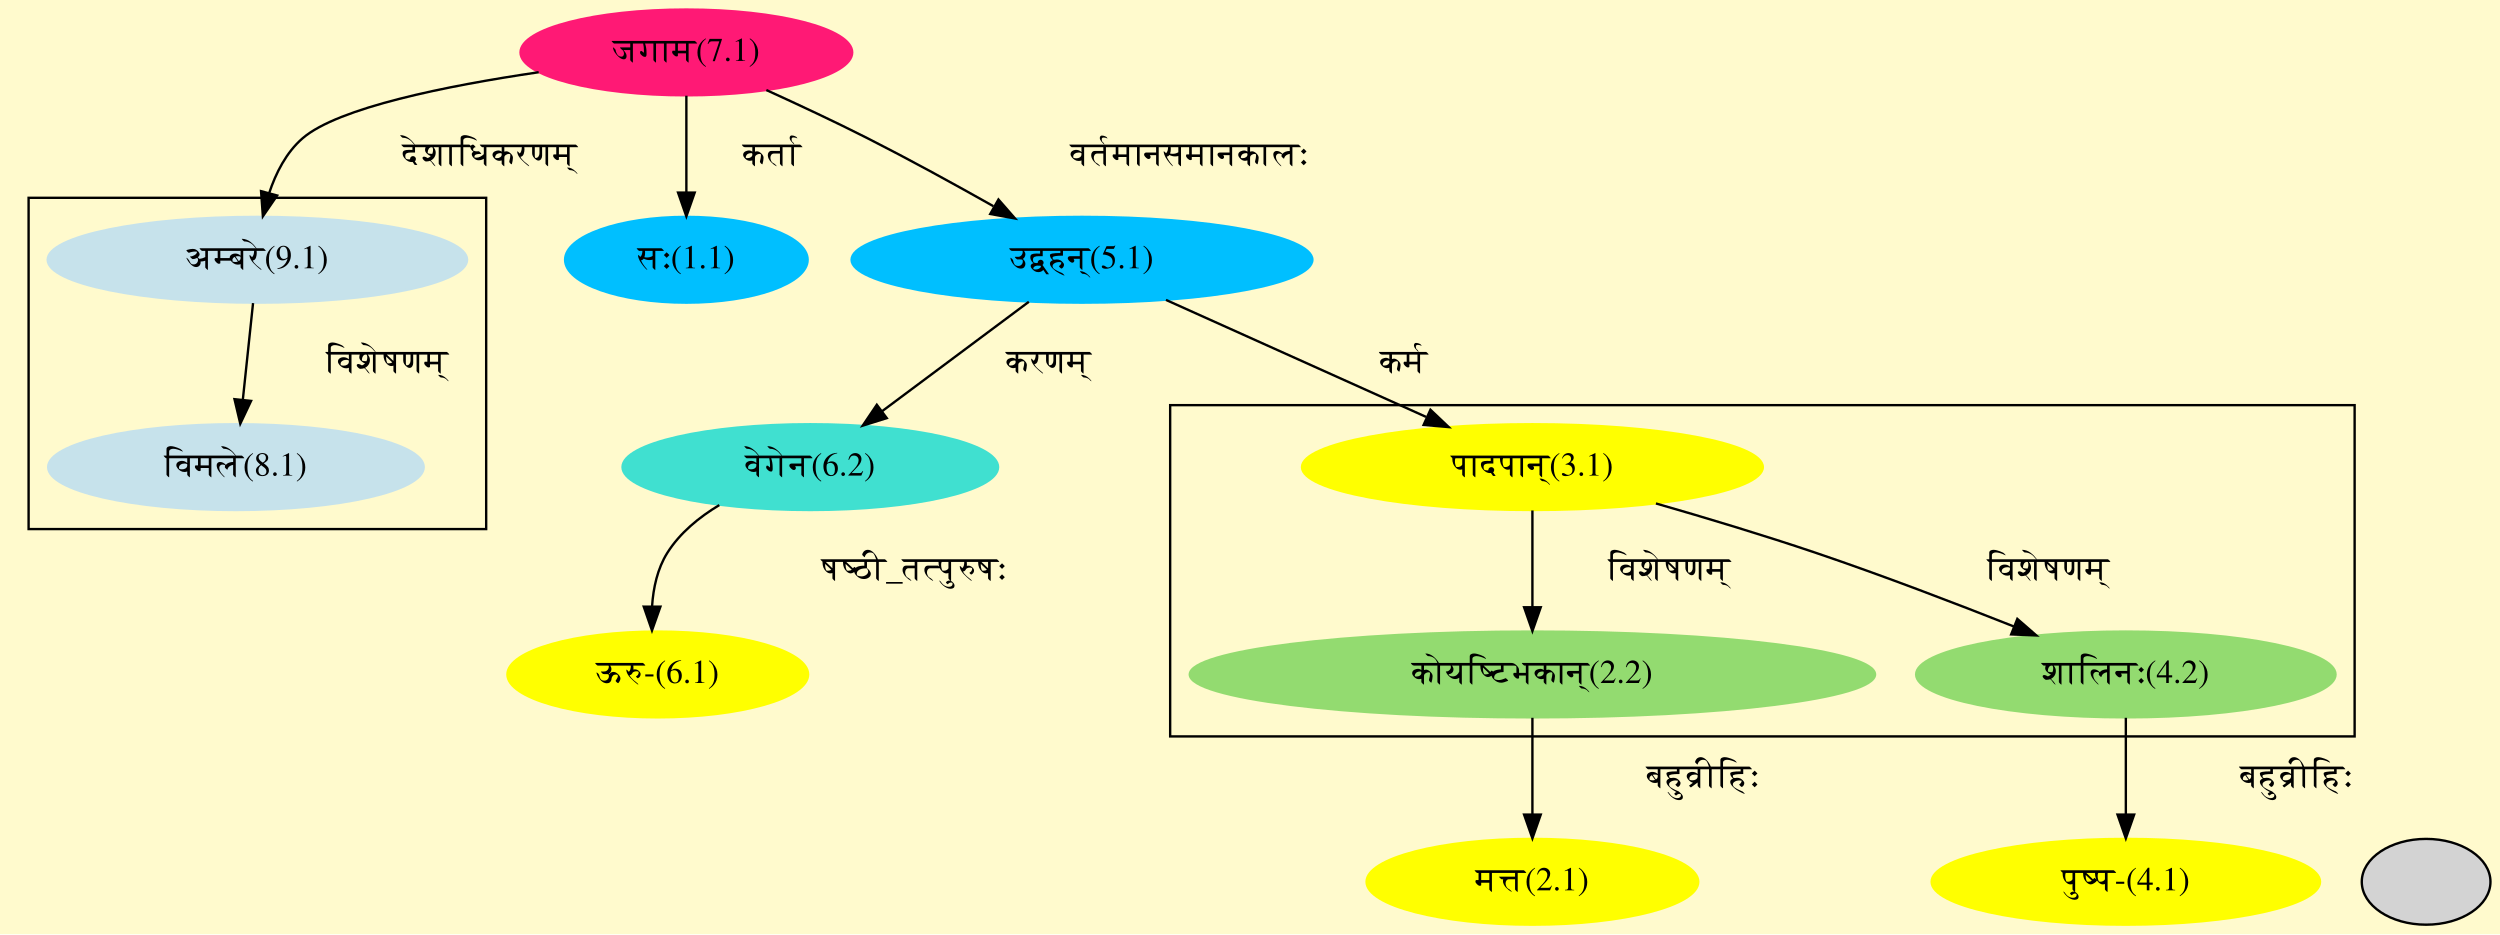
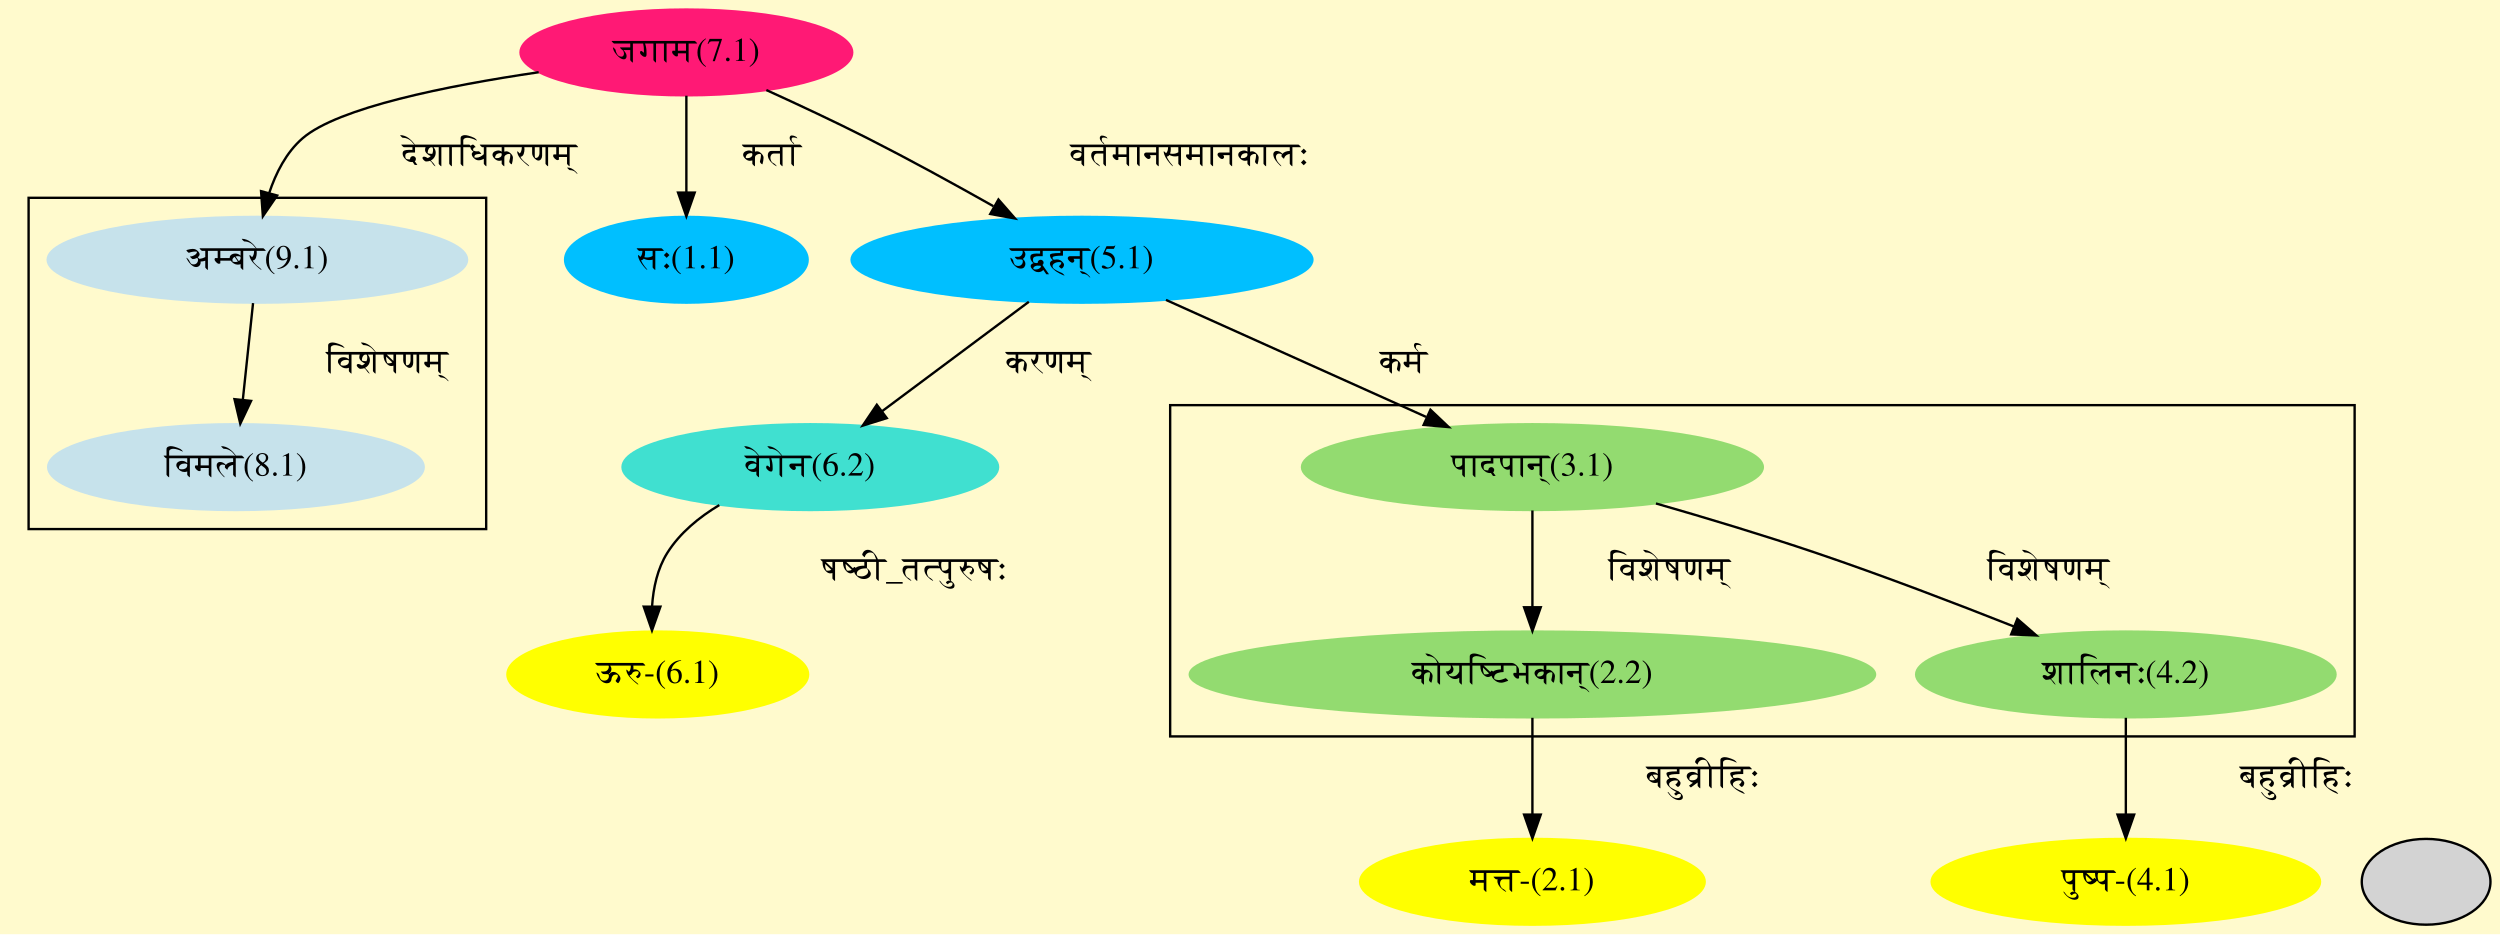
<svg xmlns="http://www.w3.org/2000/svg" width="1049pt" height="392pt" viewBox="0.00 0.00 1049.00 392.00">
  <g id="graph0" class="graph" transform="scale(1 1) rotate(0) translate(4 388)">
    <polygon fill="#fffacd" stroke="transparent" points="-4,4 -4,-388 1045,-388 1045,4 -4,4" />
    <g id="clust1" class="cluster">
      <polygon fill="#fffacd" stroke="black" points="487,-79 487,-218 984,-218 984,-79 487,-79" />
    </g>
    <g id="clust2" class="cluster">
      <polygon fill="#fffacd" stroke="black" points="8,-166 8,-305 200,-305 200,-166 8,-166" />
    </g>
    <g id="node1" class="node">
      <ellipse fill="#93db70" stroke="#93db70" cx="639" cy="-105" rx="143.77" ry="18" />
      <text text-anchor="middle" x="639" y="-101.3" font-family="Times,serif" font-size="14.00">कोयष्टिभकान्(2.2)</text>
    </g>
    <g id="node2" class="node">
-       <ellipse fill="#ffff00" stroke="#ffff00" cx="639" cy="-192" rx="96.68" ry="18" />
+       <ellipse fill="#93db70" stroke="#93db70" cx="639" cy="-192" rx="96.68" ry="18" />
      <text text-anchor="middle" x="639" y="-188.3" font-family="Times,serif" font-size="14.00">पादपान्(3.1)</text>
    </g>
    <g id="edge3" class="edge">
      <path fill="none" stroke="black" d="M639,-133.27C639,-146.58 639,-162.19 639,-173.82" />
      <polygon fill="black" stroke="black" points="642.5,-133.2 639,-123.2 635.5,-133.2 642.5,-133.2" />
      <text text-anchor="middle" x="696.5" y="-144.8" font-family="Times,serif" font-size="14.00">विशेषणम्</text>
    </g>
    <g id="node9" class="node">
      <ellipse fill="#00bfff" stroke="#00bfff" cx="450" cy="-279" rx="96.68" ry="18" />
      <text text-anchor="middle" x="450" y="-275.3" font-family="Times,serif" font-size="14.00">उद्वहन्(5.1)</text>
    </g>
    <g id="edge4" class="edge">
      <path fill="none" stroke="black" d="M594.38,-213.07C561.04,-228.06 516.08,-248.28 485.24,-262.15" />
      <polygon fill="black" stroke="black" points="596.21,-216.08 603.89,-208.79 593.34,-209.7 596.21,-216.08" />
      <text text-anchor="middle" x="585" y="-231.8" font-family="Times,serif" font-size="14.00">कर्म</text>
    </g>
    <g id="node3" class="node">
      <ellipse fill="#93db70" stroke="#93db70" cx="888" cy="-105" rx="87.99" ry="18" />
      <text text-anchor="middle" x="888" y="-101.3" font-family="Times,serif" font-size="14.00">शालिनः(4.2)</text>
    </g>
    <g id="edge6" class="edge">
      <path fill="none" stroke="black" d="M841.03,-125.12C816.47,-134.85 785.8,-146.58 758,-156 736.18,-163.39 711.81,-170.72 690.83,-176.75" />
      <polygon fill="black" stroke="black" points="842.47,-128.32 850.47,-121.36 839.88,-121.81 842.47,-128.32" />
      <text text-anchor="middle" x="855.5" y="-144.8" font-family="Times,serif" font-size="14.00">विशेषणम्</text>
    </g>
    <g id="node4" class="node">
      <ellipse fill="#c6e2eb" stroke="#c6e2eb" cx="95" cy="-192" rx="78.79" ry="18" />
      <text text-anchor="middle" x="95" y="-188.3" font-family="Times,serif" font-size="14.00">विमले(8.1)</text>
    </g>
    <g id="node5" class="node">
      <ellipse fill="#c6e2eb" stroke="#c6e2eb" cx="104" cy="-279" rx="87.99" ry="18" />
      <text text-anchor="middle" x="104" y="-275.3" font-family="Times,serif" font-size="14.00">अम्बरे(9.1)</text>
    </g>
    <g id="edge10" class="edge">
      <path fill="none" stroke="black" d="M97.89,-220.27C99.3,-233.58 100.95,-249.19 102.18,-260.82" />
      <polygon fill="black" stroke="black" points="101.35,-219.78 96.82,-210.2 94.39,-220.51 101.35,-219.78" />
      <text text-anchor="middle" x="158.5" y="-231.8" font-family="Times,serif" font-size="14.00">विशेषणम्</text>
    </g>
    <g id="node7" class="node">
      <ellipse fill="#ff1975" stroke="#ff1975" cx="284" cy="-366" rx="69.59" ry="18" />
      <text text-anchor="middle" x="284" y="-362.3" font-family="Times,serif" font-size="14.00">जगाम(7.1)</text>
    </g>
    <g id="edge11" class="edge">
      <path fill="none" stroke="black" d="M108.92,-306.91C111.73,-315.39 116.12,-324.08 123,-330 137.9,-342.83 183.24,-351.98 222.02,-357.69" />
      <polygon fill="black" stroke="black" points="112.29,-305.97 106.3,-297.23 105.53,-307.79 112.29,-305.97" />
      <text text-anchor="middle" x="201.5" y="-318.8" font-family="Times,serif" font-size="14.00">देशाधिकरणम्</text>
    </g>
    <g id="node6" class="node">
      <ellipse fill="#00bfff" stroke="#00bfff" cx="284" cy="-279" rx="50.89" ry="18" />
      <text text-anchor="middle" x="284" y="-275.3" font-family="Times,serif" font-size="14.00">सः(1.1)</text>
    </g>
    <g id="edge1" class="edge">
      <path fill="none" stroke="black" d="M284,-307.27C284,-320.58 284,-336.19 284,-347.82" />
      <polygon fill="black" stroke="black" points="287.5,-307.2 284,-297.2 280.5,-307.2 287.5,-307.2" />
      <text text-anchor="middle" x="320" y="-318.8" font-family="Times,serif" font-size="14.00">कर्ता</text>
    </g>
    <g id="node8" class="node">
-       <ellipse fill="#ffff00" stroke="#ffff00" cx="639" cy="-18" rx="69.59" ry="18" />
-       <text text-anchor="middle" x="639" y="-14.3" font-family="Times,serif" font-size="14.00">मत्त(2.1)</text>
+       <ellipse fill="#ffff00" stroke="#ffff00" cx="639" cy="-18" rx="72.29" ry="18" />
+       <text text-anchor="middle" x="639" y="-14.3" font-family="Times,serif" font-size="14.00">मत्त-(2.1)</text>
    </g>
    <g id="edge2" class="edge">
      <path fill="none" stroke="black" d="M639,-46.27C639,-59.58 639,-75.19 639,-86.82" />
      <polygon fill="black" stroke="black" points="642.5,-46.2 639,-36.2 635.5,-46.2 642.5,-46.2" />
      <text text-anchor="middle" x="710.5" y="-57.8" font-family="Times,serif" font-size="14.00">बहुव्रीहिः</text>
    </g>
    <g id="edge7" class="edge">
      <path fill="none" stroke="black" d="M412.83,-301.48C396.74,-310.56 377.59,-321.08 360,-330 346.27,-336.96 330.88,-344.16 317.56,-350.21" />
      <polygon fill="black" stroke="black" points="414.95,-304.3 421.92,-296.32 411.5,-298.21 414.95,-304.3" />
      <text text-anchor="middle" x="495" y="-318.8" font-family="Times,serif" font-size="14.00">वर्तमानसमानकालः</text>
    </g>
    <g id="node10" class="node">
      <ellipse fill="#ffff00" stroke="#ffff00" cx="888" cy="-18" rx="81.49" ry="18" />
      <text text-anchor="middle" x="888" y="-14.3" font-family="Times,serif" font-size="14.00">पुष्प-(4.1)</text>
    </g>
    <g id="edge5" class="edge">
      <path fill="none" stroke="black" d="M888,-46.27C888,-59.58 888,-75.19 888,-86.82" />
      <polygon fill="black" stroke="black" points="891.5,-46.2 888,-36.2 884.5,-46.2 891.5,-46.2" />
      <text text-anchor="middle" x="959.5" y="-57.8" font-family="Times,serif" font-size="14.00">बहुव्रीहिः</text>
    </g>
    <g id="node11" class="node">
      <ellipse fill="#ffff00" stroke="#ffff00" cx="272" cy="-105" rx="63.09" ry="18" />
      <text text-anchor="middle" x="272" y="-101.3" font-family="Times,serif" font-size="14.00">ऊरु-(6.1)</text>
    </g>
    <g id="node12" class="node">
      <ellipse fill="#40e0d0" stroke="#40e0d0" cx="336" cy="-192" rx="78.79" ry="18" />
      <text text-anchor="middle" x="336" y="-188.3" font-family="Times,serif" font-size="14.00">वेगेन(6.2)</text>
    </g>
    <g id="edge8" class="edge">
      <path fill="none" stroke="black" d="M269.61,-133.6C270.12,-141.33 271.86,-149.41 276,-156 281.26,-164.37 289.31,-170.97 297.82,-176.07" />
      <polygon fill="black" stroke="black" points="273.11,-133.44 269.57,-123.45 266.11,-133.46 273.11,-133.44" />
      <text text-anchor="middle" x="379.5" y="-144.8" font-family="Times,serif" font-size="14.00">षष्ठी_तत्पुरुषः</text>
    </g>
    <g id="edge9" class="edge">
      <path fill="none" stroke="black" d="M366.17,-215.49C385.49,-229.9 410.14,-248.28 427.7,-261.37" />
      <polygon fill="black" stroke="black" points="368.09,-212.56 357.98,-209.39 363.91,-218.17 368.09,-212.56" />
      <text text-anchor="middle" x="436" y="-231.8" font-family="Times,serif" font-size="14.00">करणम्</text>
    </g>
    <g id="node13" class="node">
      <ellipse fill="lightgrey" stroke="black" cx="1014" cy="-18" rx="27" ry="18" />
    </g>
  </g>
</svg>
